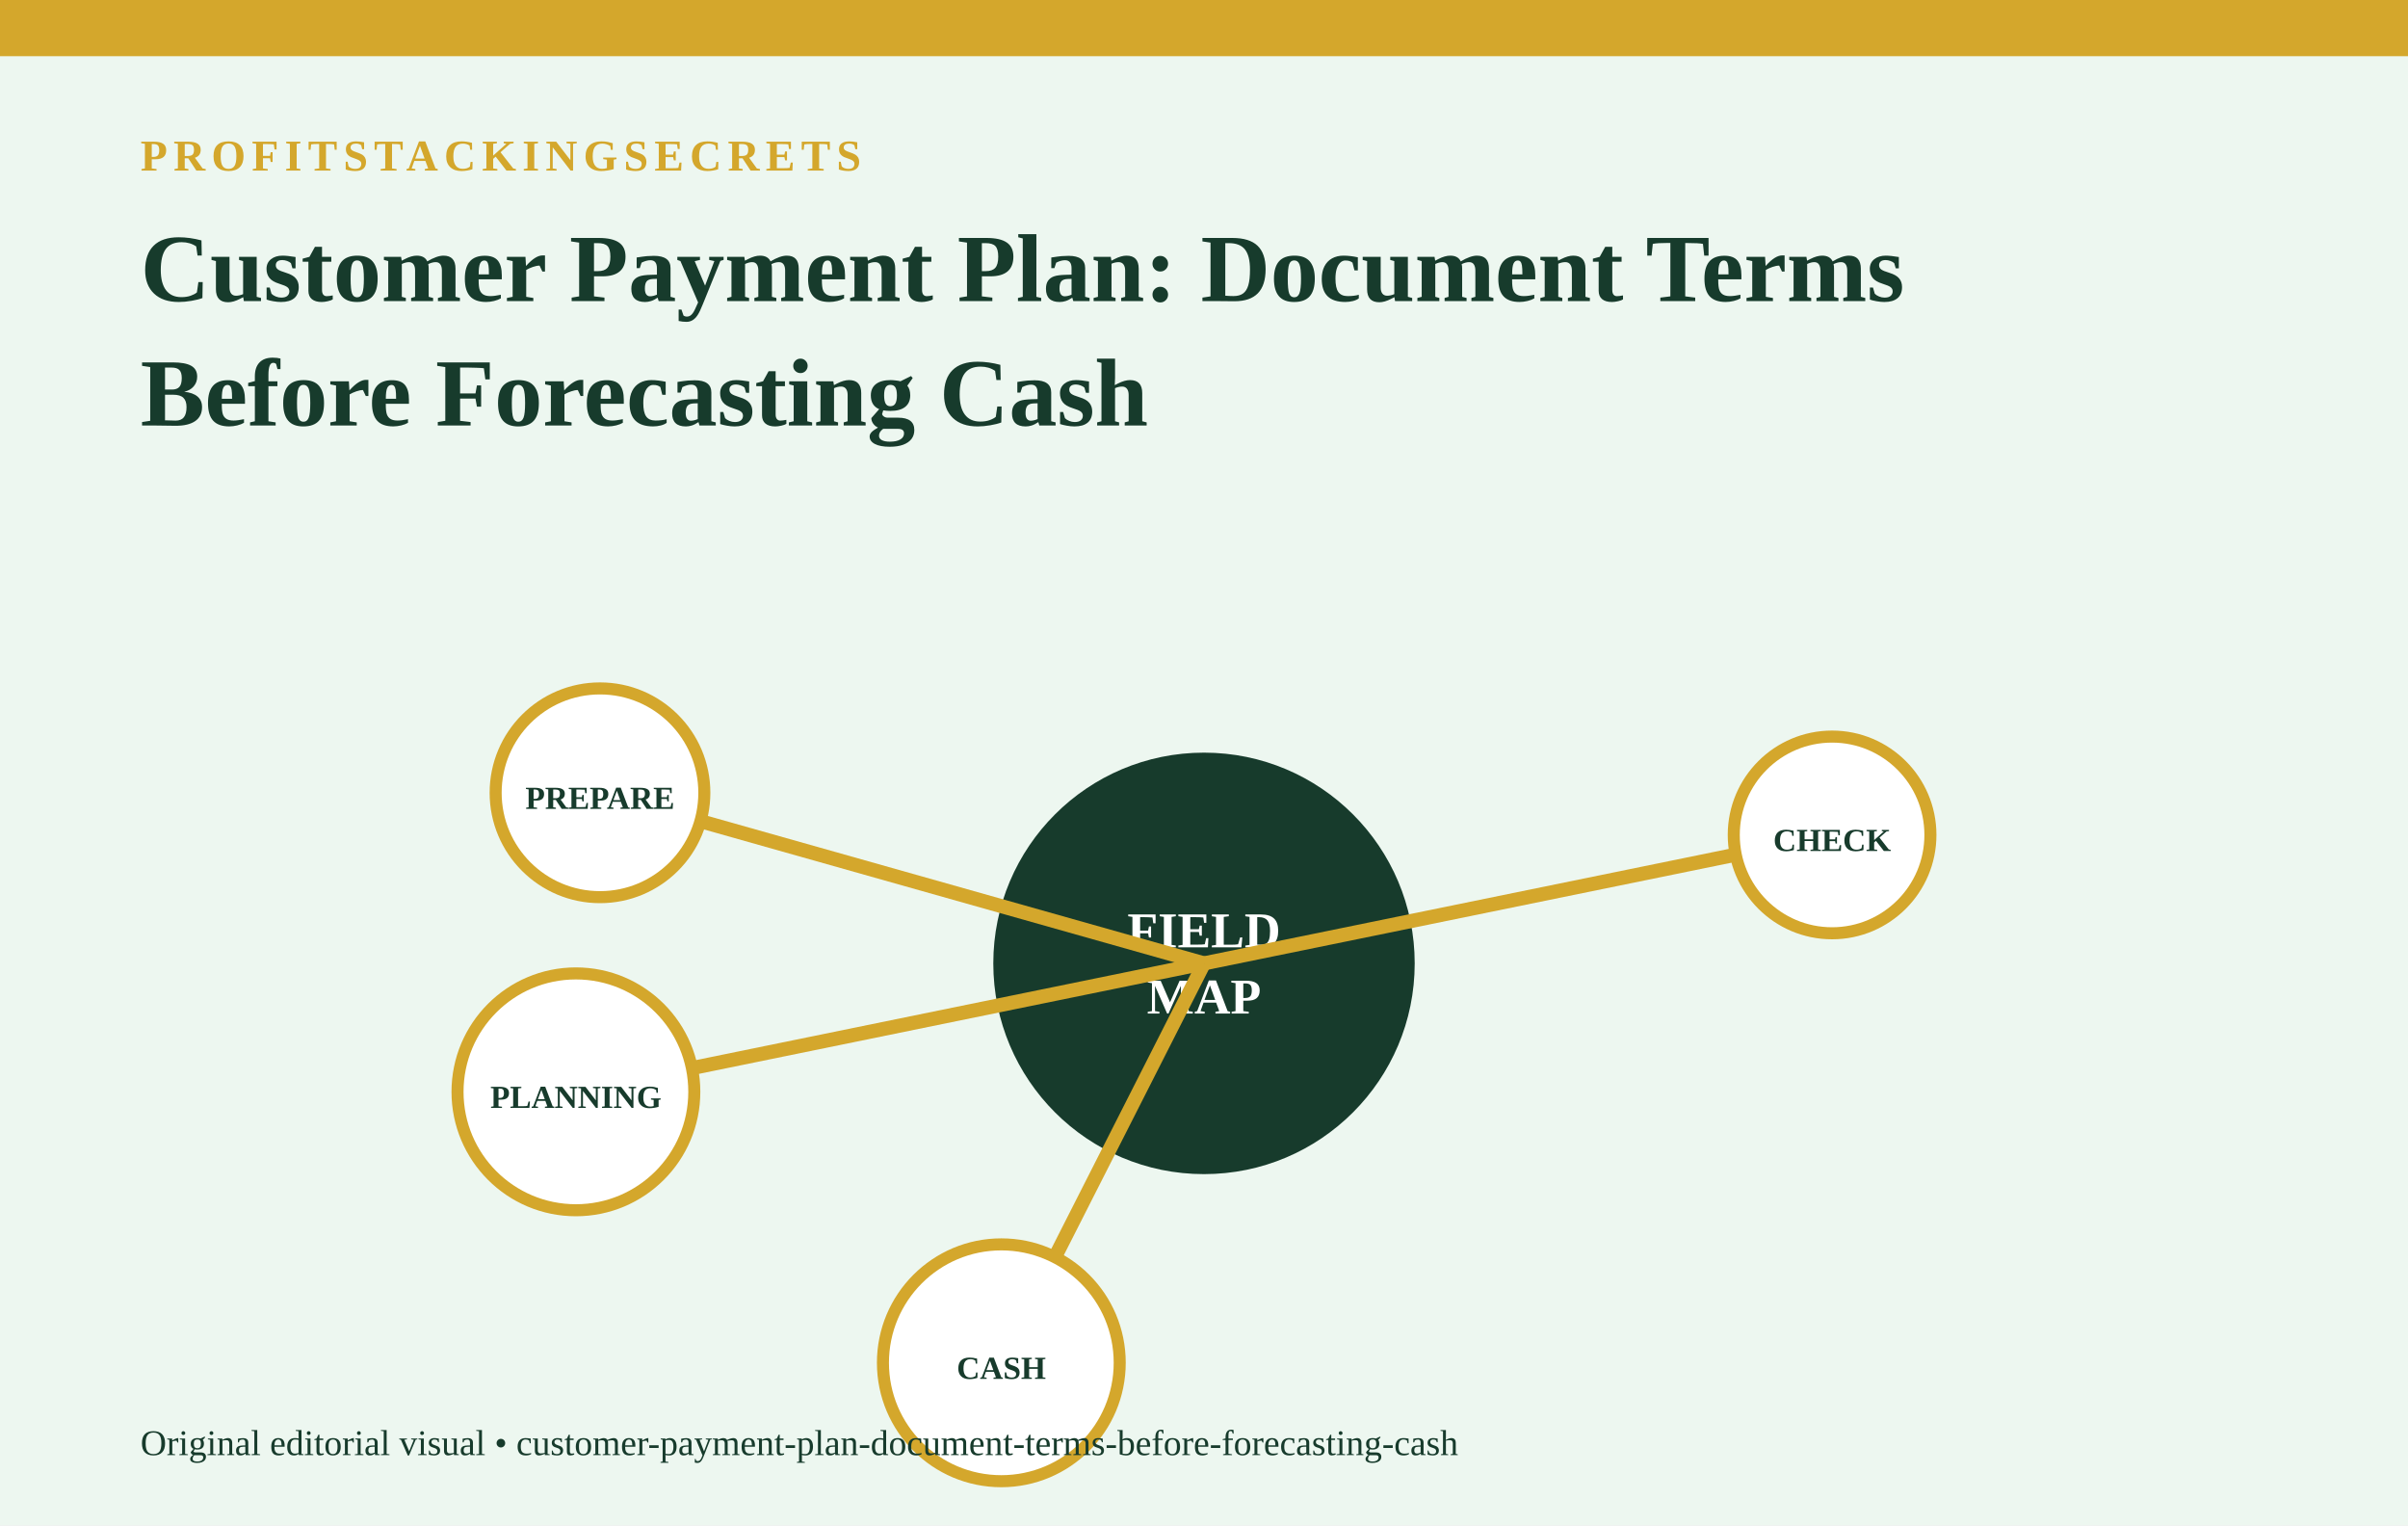
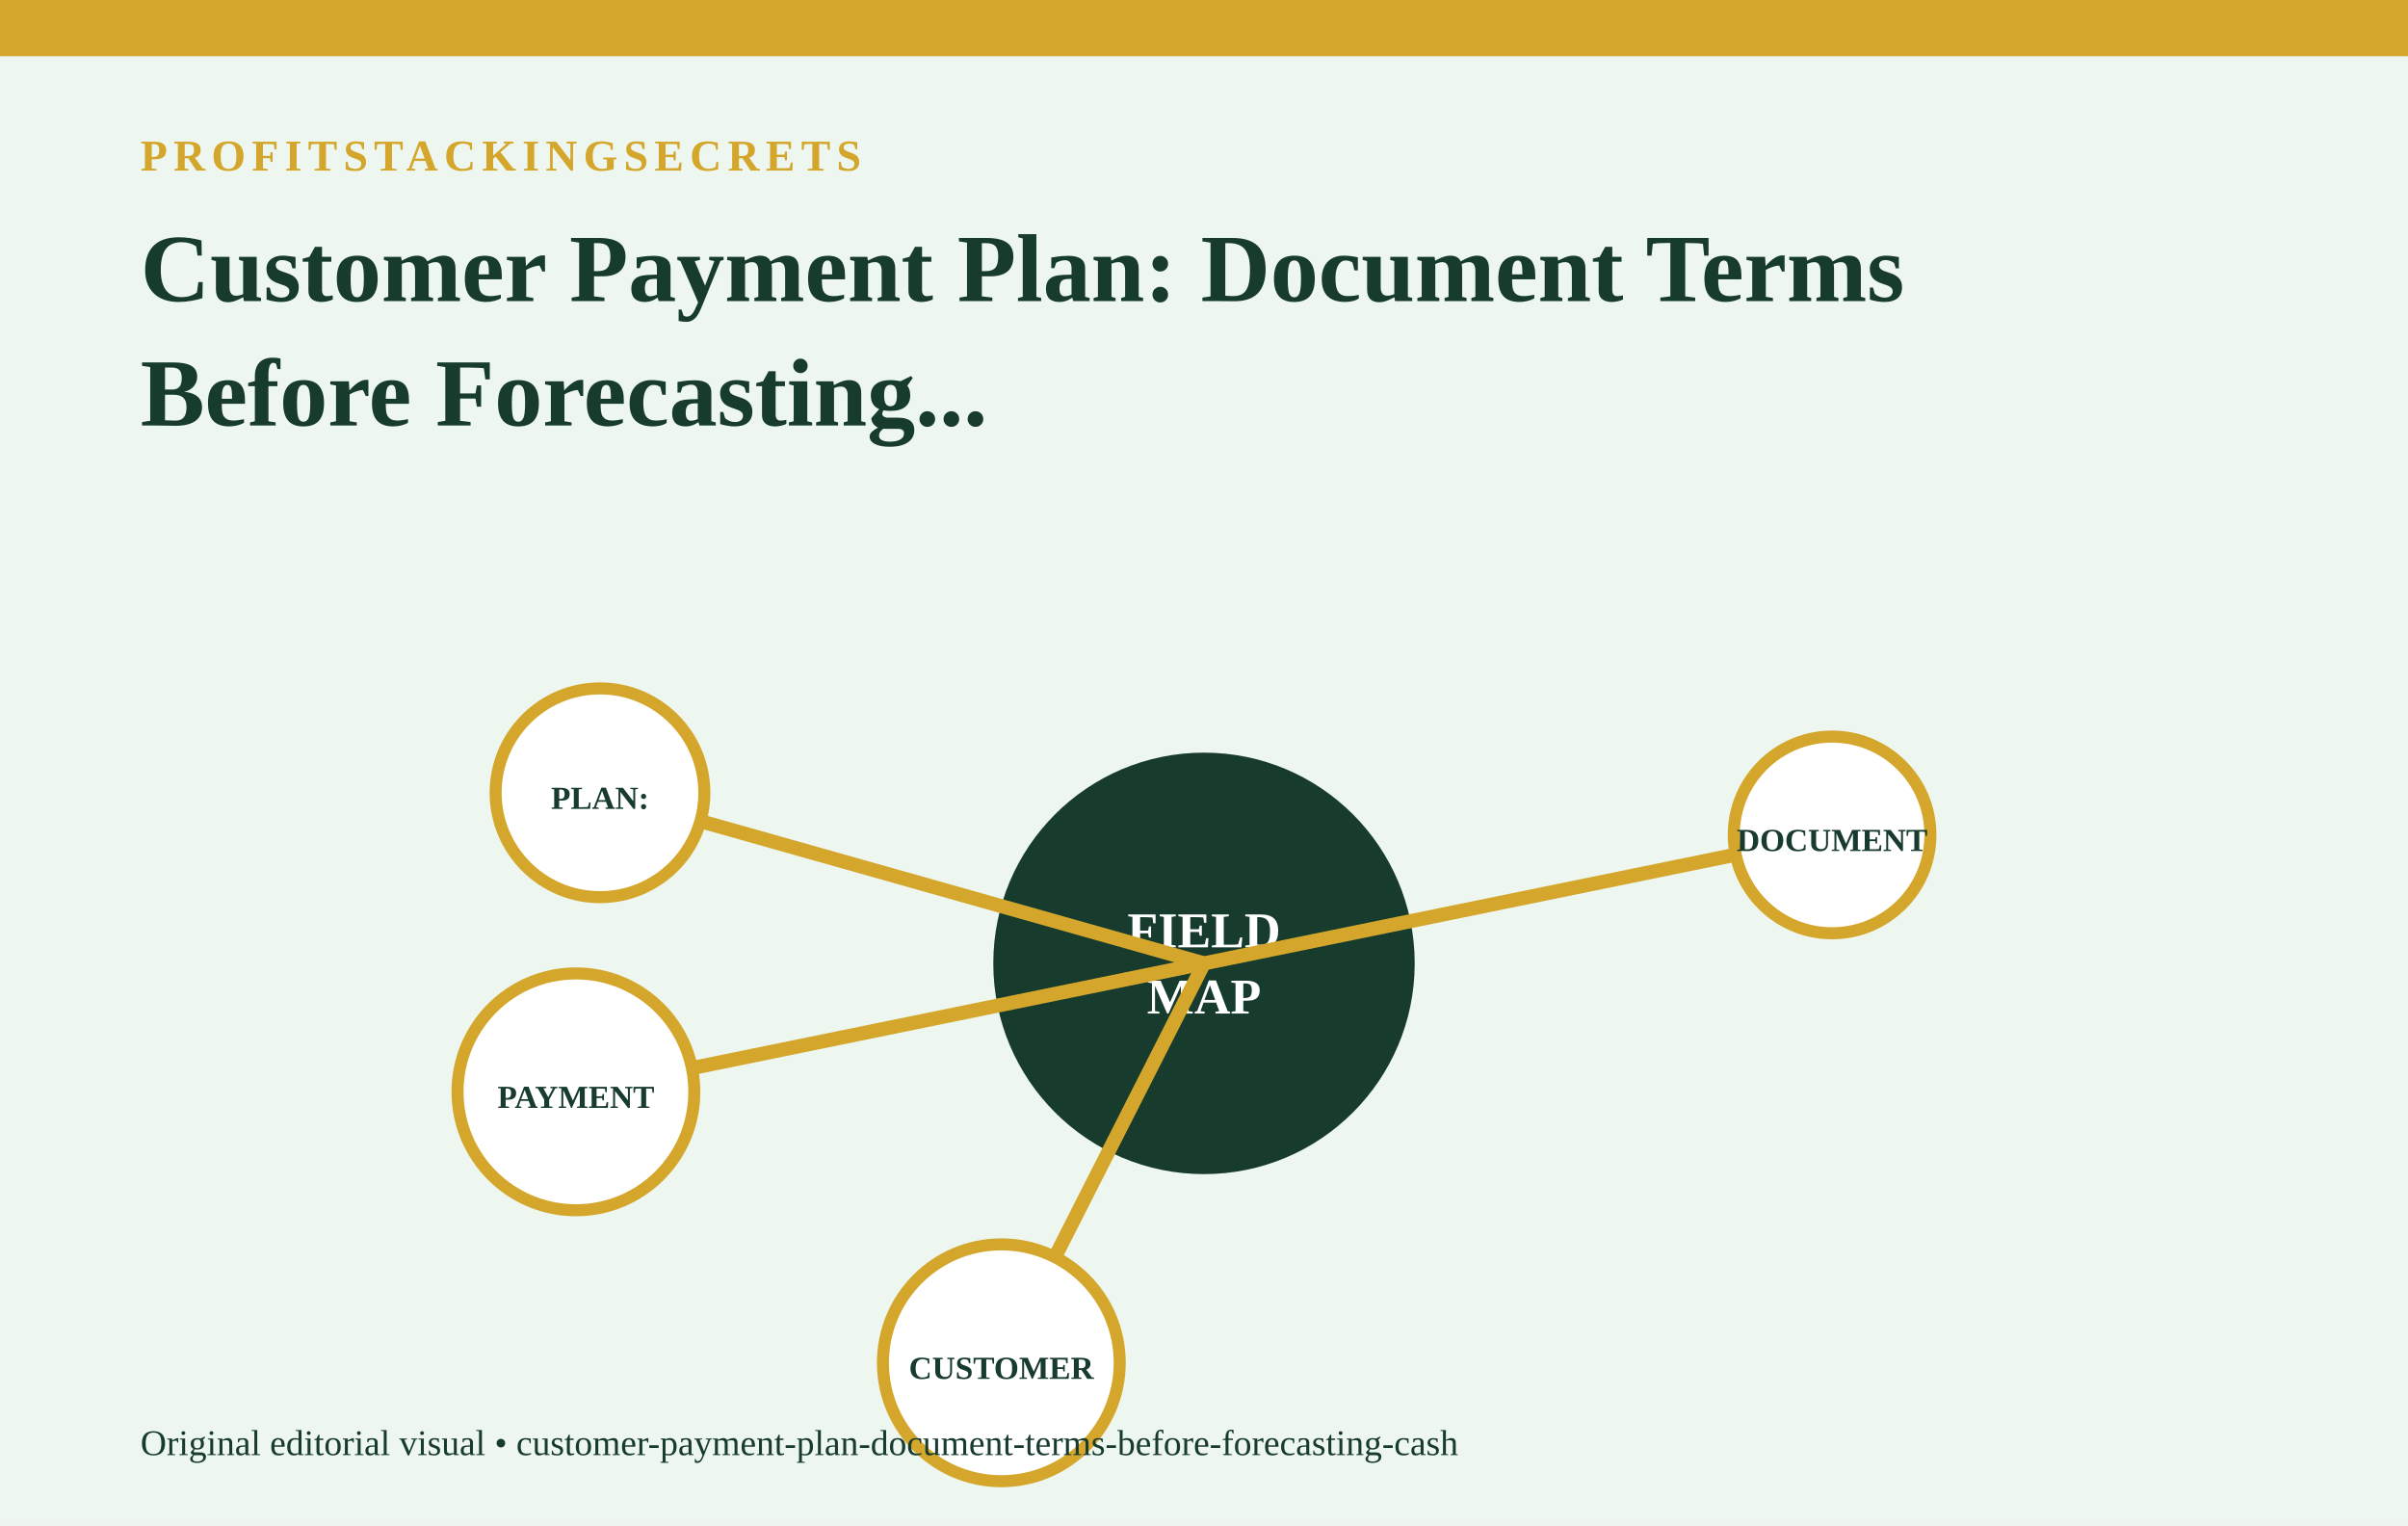
<svg xmlns="http://www.w3.org/2000/svg" width="1200" height="760" viewBox="0 0 1200 760" role="img" aria-labelledby="t d">
  <rect width="1200" height="760" fill="#EDF7F0" />
  <rect width="1200" height="28" fill="#D4A72C" />
  <text x="70" y="85" fill="#D4A72C" font-size="22" font-weight="700" letter-spacing="3">PROFITSTACKINGSECRETS</text>
  <text x="70" y="150" fill="#173B2C" font-size="48" font-weight="700">Customer Payment Plan: Document Terms</text>
-   <text x="70" y="212" fill="#173B2C" font-size="48" font-weight="700">Before Forecasting Cash</text>
+   <text x="70" y="212" fill="#173B2C" font-size="48" font-weight="700">Before Forecasting...</text>
  <circle cx="600" cy="480" r="105" fill="#173B2C" />
  <text x="600" y="472" text-anchor="middle" fill="white" font-size="25" font-weight="700">FIELD</text>
  <text x="600" y="505" text-anchor="middle" fill="white" font-size="25" font-weight="700">MAP</text>
  <g>
    <line x1="600" y1="480" x2="499" y2="679" stroke="#D4A72C" stroke-width="7" />
    <circle cx="499" cy="679" r="59" fill="white" stroke="#D4A72C" stroke-width="6" />
-     <text x="499" y="687" text-anchor="middle" fill="#173B2C" font-size="16" font-weight="700">CASH</text>
+     <text x="499" y="687" text-anchor="middle" fill="#173B2C" font-size="16" font-weight="700">CUSTOMER</text>
  </g>
  <g>
    <line x1="600" y1="480" x2="287" y2="544" stroke="#D4A72C" stroke-width="7" />
    <circle cx="287" cy="544" r="59" fill="white" stroke="#D4A72C" stroke-width="6" />
-     <text x="287" y="552" text-anchor="middle" fill="#173B2C" font-size="16" font-weight="700">PLANNING</text>
+     <text x="287" y="552" text-anchor="middle" fill="#173B2C" font-size="16" font-weight="700">PAYMENT</text>
  </g>
  <g>
    <line x1="600" y1="480" x2="299" y2="395" stroke="#D4A72C" stroke-width="7" />
    <circle cx="299" cy="395" r="52" fill="white" stroke="#D4A72C" stroke-width="6" />
-     <text x="299" y="403" text-anchor="middle" fill="#173B2C" font-size="16" font-weight="700">PREPARE</text>
+     <text x="299" y="403" text-anchor="middle" fill="#173B2C" font-size="16" font-weight="700">PLAN:</text>
  </g>
  <g>
    <line x1="600" y1="480" x2="913" y2="416" stroke="#D4A72C" stroke-width="7" />
    <circle cx="913" cy="416" r="49" fill="white" stroke="#D4A72C" stroke-width="6" />
-     <text x="913" y="424" text-anchor="middle" fill="#173B2C" font-size="16" font-weight="700">CHECK</text>
+     <text x="913" y="424" text-anchor="middle" fill="#173B2C" font-size="16" font-weight="700">DOCUMENT</text>
  </g>
  <text x="70" y="725" fill="#173B2C" font-size="18">Original editorial visual • customer-payment-plan-document-terms-before-forecasting-cash</text>
</svg>
